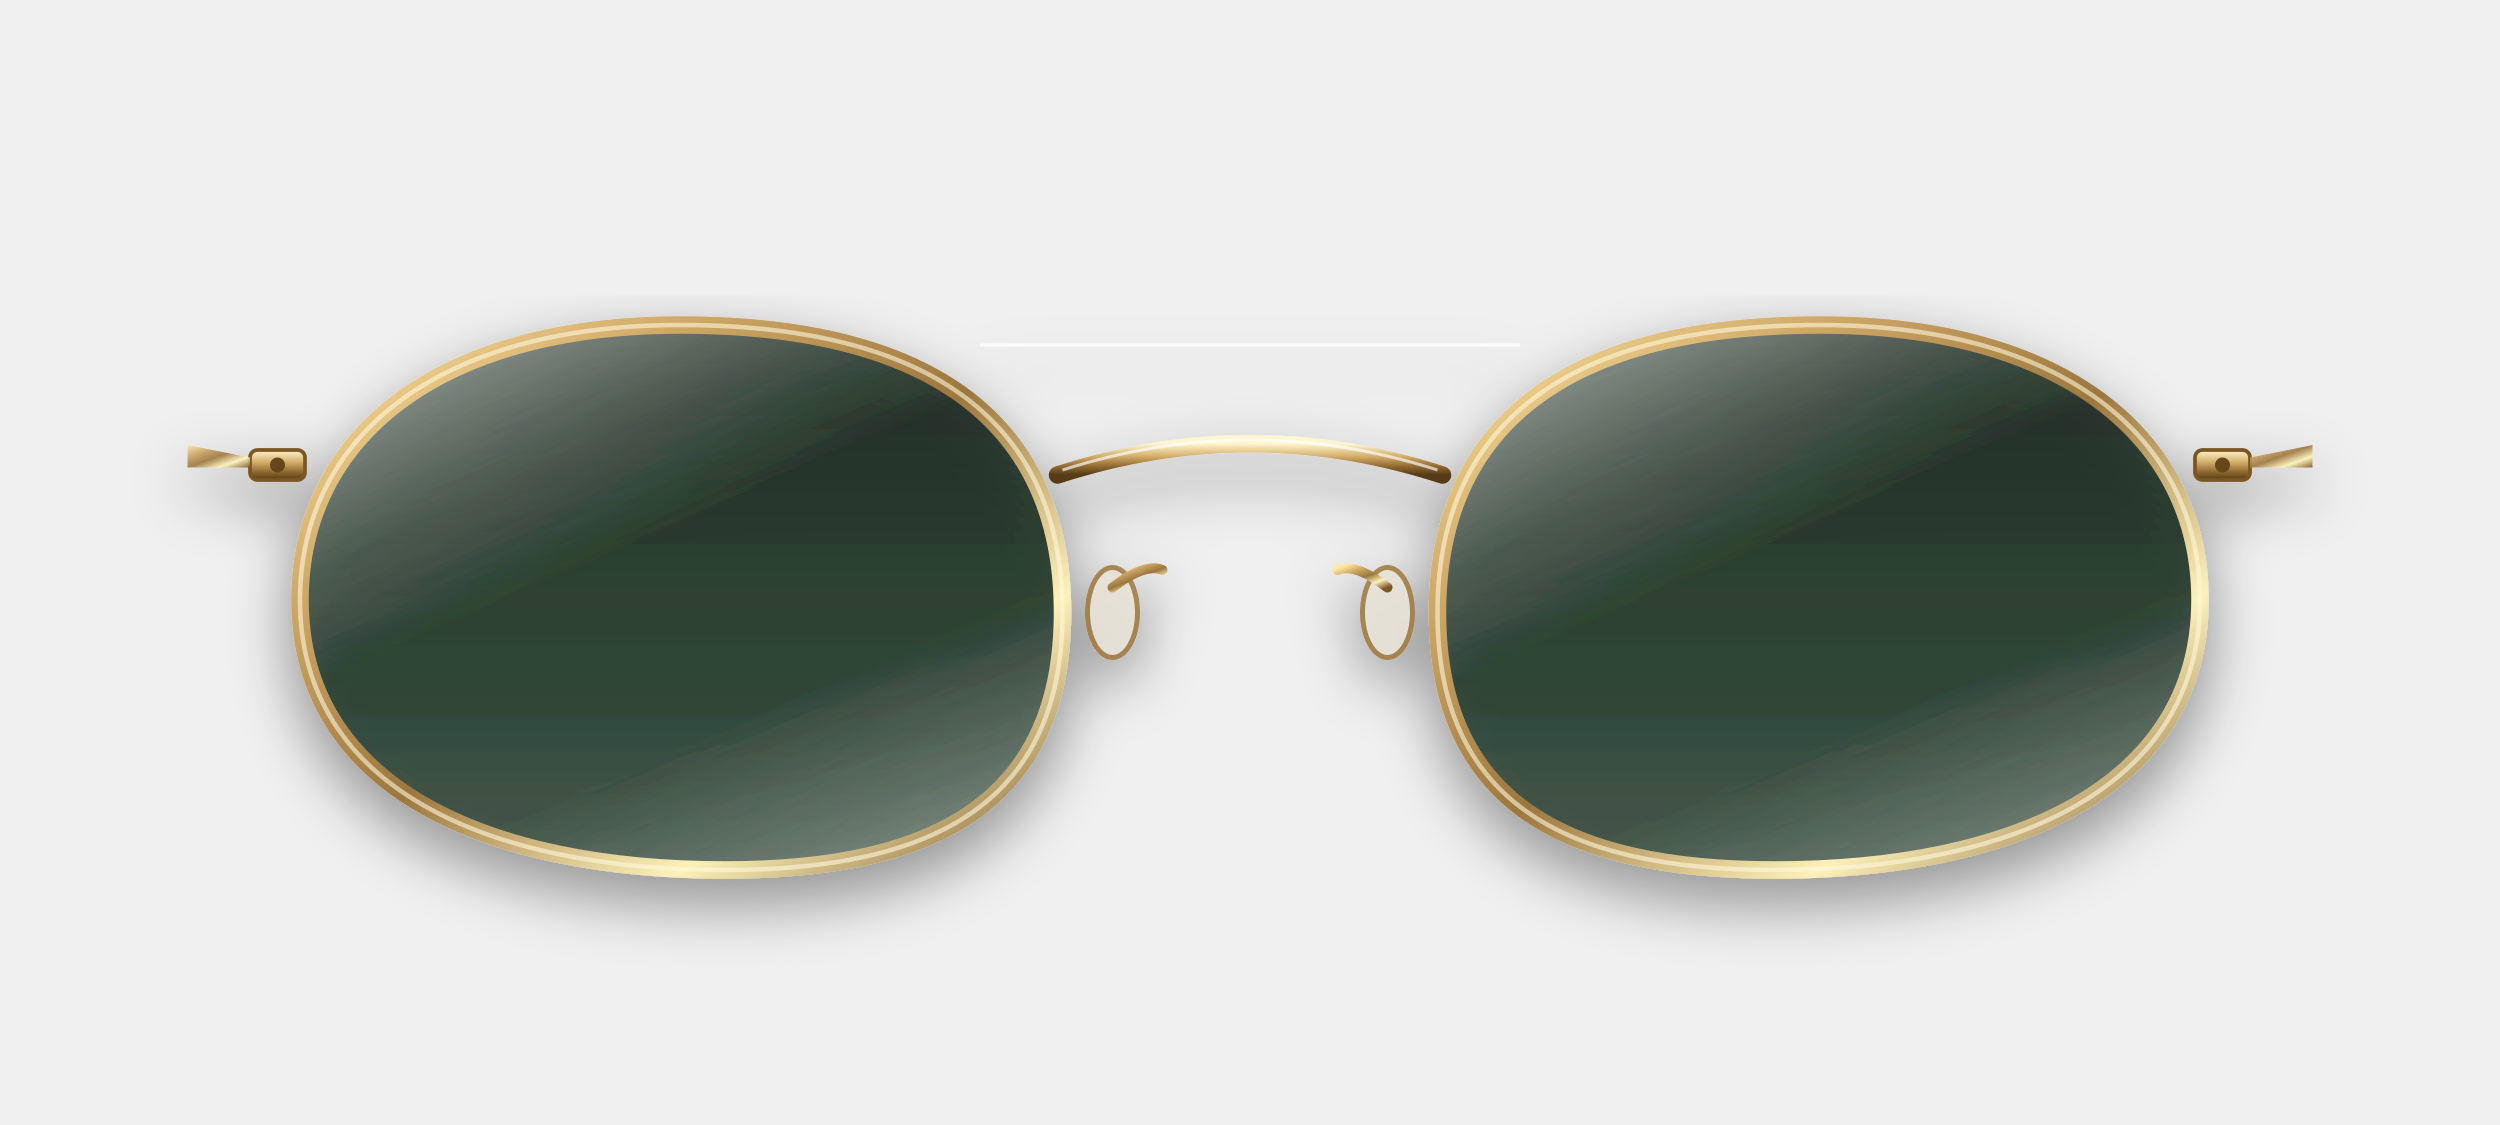
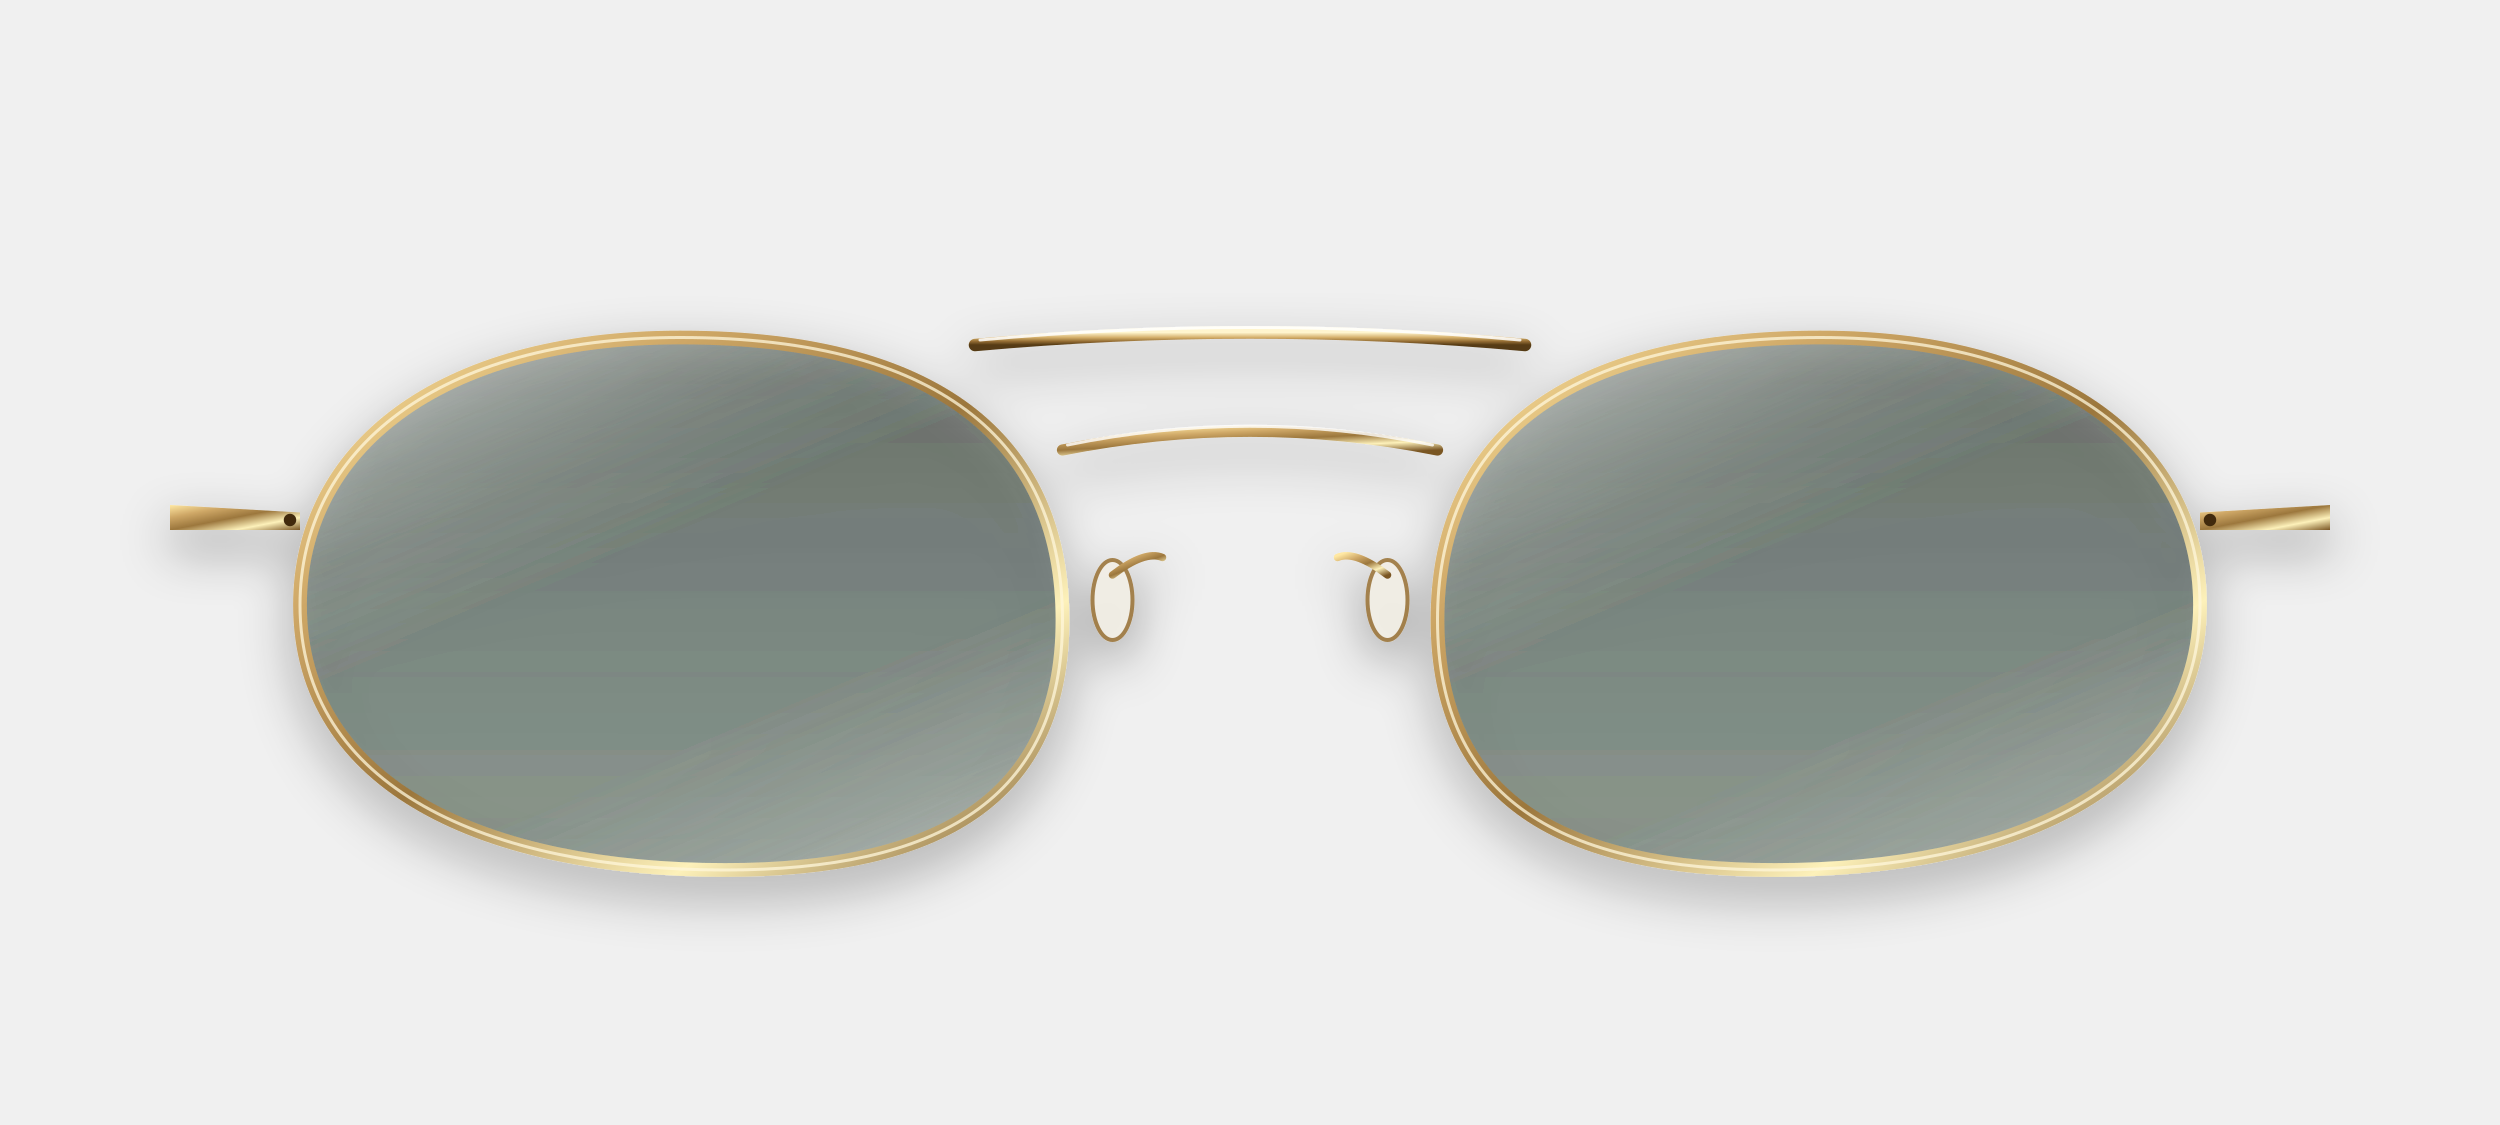
<svg xmlns="http://www.w3.org/2000/svg" viewBox="0 0 1000 450" width="1000" height="450">
  <defs>
    <linearGradient id="goldRim" x1="0%" y1="0%" x2="100%" y2="100%">
      <stop offset="0%" stop-color="#FFE8A3" />
      <stop offset="25%" stop-color="#CFA867" />
      <stop offset="50%" stop-color="#9C773D" />
      <stop offset="75%" stop-color="#FDF1BA" />
      <stop offset="100%" stop-color="#7A5624" />
    </linearGradient>
    <linearGradient id="goldBar" x1="0%" y1="0%" x2="0%" y2="100%">
      <stop offset="0%" stop-color="#FFF5CE" />
      <stop offset="40%" stop-color="#D4AF6B" />
      <stop offset="70%" stop-color="#966F35" />
      <stop offset="100%" stop-color="#543A15" />
    </linearGradient>
    <linearGradient id="g15Lens" x1="0%" y1="0%" x2="0%" y2="100%">
-       <stop offset="0%" stop-color="#142419" stop-opacity="0.92" />
-       <stop offset="60%" stop-color="#1b3022" stop-opacity="0.82" />
-       <stop offset="100%" stop-color="#243d2c" stop-opacity="0.75" />
+       <stop offset="0%" stop-color="#142419" stop-opacity="0.52" />
+       <stop offset="50%" stop-color="#1b3022" stop-opacity="0.45" />
+       <stop offset="100%" stop-color="#243d2c" stop-opacity="0.40" />
    </linearGradient>
    <linearGradient id="glassGlare" x1="20%" y1="0%" x2="80%" y2="100%">
-       <stop offset="0%" stop-color="#ffffff" stop-opacity="0.5" />
-       <stop offset="25%" stop-color="#ffffff" stop-opacity="0.15" />
+       <stop offset="0%" stop-color="#ffffff" stop-opacity="0.42" />
+       <stop offset="25%" stop-color="#ffffff" stop-opacity="0.10" />
      <stop offset="40%" stop-color="#ffffff" stop-opacity="0.0" />
      <stop offset="70%" stop-color="#ffffff" stop-opacity="0.0" />
-       <stop offset="90%" stop-color="#ffffff" stop-opacity="0.18" />
-       <stop offset="100%" stop-color="#ffffff" stop-opacity="0.3" />
+       <stop offset="90%" stop-color="#ffffff" stop-opacity="0.14" />
+       <stop offset="100%" stop-color="#ffffff" stop-opacity="0.28" />
    </linearGradient>
    <filter id="frameShadow" x="-10%" y="-10%" width="120%" height="130%">
-       <feDropShadow dx="0" dy="10" stdDeviation="12" flood-color="#000000" flood-opacity="0.45" />
-     </filter>
-     <filter id="rimGlow">
-       <feDropShadow dx="0" dy="2" stdDeviation="3" flood-color="#000000" flood-opacity="0.6" />
+       <feDropShadow dx="0" dy="8" stdDeviation="10" flood-color="#000000" flood-opacity="0.38" />
    </filter>
  </defs>
  <g id="aviator-frame" filter="url(#frameShadow)">
-     <ellipse cx="445" cy="245" rx="10" ry="18" fill="#e8e2d5" opacity="0.85" stroke="#9C773D" stroke-width="2" />
-     <path d="M445,235 Q458,225 465,228" stroke="url(#goldRim)" stroke-width="4" fill="none" stroke-linecap="round" />
-     <ellipse cx="555" cy="245" rx="10" ry="18" fill="#e8e2d5" opacity="0.85" stroke="#9C773D" stroke-width="2" />
-     <path d="M555,235 Q542,225 535,228" stroke="url(#goldRim)" stroke-width="4" fill="none" stroke-linecap="round" />
-     <path id="left-lens" d="M 272,130           C 380,130 425,175 425,245           C 425,320 375,348 290,348           C 195,348 120,315 120,240           C 120,175 175,130 272,130 Z" fill="url(#g15Lens)" />
-     <path d="M 272,130           C 380,130 425,175 425,245           C 425,320 375,348 290,348           C 195,348 120,315 120,240           C 120,175 175,130 272,130 Z" fill="url(#glassGlare)" />
-     <path d="M 272,130           C 380,130 425,175 425,245           C 425,320 375,348 290,348           C 195,348 120,315 120,240           C 120,175 175,130 272,130 Z" fill="none" stroke="url(#goldRim)" stroke-width="7" stroke-linejoin="round" />
-     <path d="M 272,130           C 380,130 425,175 425,245           C 425,320 375,348 290,348           C 195,348 120,315 120,240           C 120,175 175,130 272,130 Z" fill="none" stroke="#FFF7DB" stroke-width="1.8" opacity="0.6" />
-     <path id="right-lens" d="M 728,130           C 620,130 575,175 575,245           C 575,320 625,348 710,348           C 805,348 880,315 880,240           C 880,175 825,130 728,130 Z" fill="url(#g15Lens)" />
-     <path d="M 728,130           C 620,130 575,175 575,245           C 575,320 625,348 710,348           C 805,348 880,315 880,240           C 880,175 825,130 728,130 Z" fill="url(#glassGlare)" />
-     <path d="M 728,130           C 620,130 575,175 575,245           C 575,320 625,348 710,348           C 805,348 880,315 880,240           C 880,175 825,130 728,130 Z" fill="none" stroke="url(#goldRim)" stroke-width="7" stroke-linejoin="round" />
-     <path d="M 728,130           C 620,130 575,175 575,245           C 575,320 625,348 710,348           C 805,348 880,315 880,240           C 880,175 825,130 728,130 Z" fill="none" stroke="#FFF7DB" stroke-width="1.8" opacity="0.6" />
-     <line x1="390" y1="140" x2="610" y2="140" stroke="url(#goldBar)" stroke-width="6.5" stroke-linecap="round" />
-     <line x1="392" y1="138" x2="608" y2="138" stroke="#FFFFFF" stroke-width="1.2" opacity="0.75" />
-     <path d="M 423,190 Q 500,165 577,190" stroke="url(#goldBar)" stroke-width="7" fill="none" stroke-linecap="round" />
-     <path d="M 425,188 Q 500,164 575,188" stroke="#FFFFFF" stroke-width="1.2" fill="none" opacity="0.65" />
-     <g id="left-hinge">
-       <rect x="100" y="180" width="22" height="12" rx="3" fill="url(#goldBar)" stroke="#7A5624" stroke-width="1.5" />
-       <circle cx="111" cy="186" r="3" fill="#66461D" />
-       <path d="M 100,183 L 75,178 L 75,187 L 100,187 Z" fill="url(#goldRim)" opacity="0.9" />
-     </g>
-     <g id="right-hinge">
-       <rect x="878" y="180" width="22" height="12" rx="3" fill="url(#goldBar)" stroke="#7A5624" stroke-width="1.5" />
-       <circle cx="889" cy="186" r="3" fill="#66461D" />
-       <path d="M 900,183 L 925,178 L 925,187 L 900,187 Z" fill="url(#goldRim)" opacity="0.9" />
-     </g>
+     <ellipse cx="445" cy="240" rx="8" ry="16" fill="#f2ede4" opacity="0.9" stroke="#9C773D" stroke-width="1.6" />
+     <path d="M445,230 Q458,220 465,223" stroke="url(#goldRim)" stroke-width="3" fill="none" stroke-linecap="round" />
+     <ellipse cx="555" cy="240" rx="8" ry="16" fill="#f2ede4" opacity="0.9" stroke="#9C773D" stroke-width="1.6" />
+     <path d="M555,230 Q542,220 535,223" stroke="url(#goldRim)" stroke-width="3" fill="none" stroke-linecap="round" />
+     <path id="left-lens" d="M 272,135           C 380,135 425,180 425,248           C 425,320 375,348 290,348           C 195,348 120,315 120,242           C 120,180 175,135 272,135 Z" fill="url(#g15Lens)" />
+     <path d="M 272,135           C 380,135 425,180 425,248           C 425,320 375,348 290,348           C 195,348 120,315 120,242           C 120,180 175,135 272,135 Z" fill="url(#glassGlare)" />
+     <path d="M 272,135           C 380,135 425,180 425,248           C 425,320 375,348 290,348           C 195,348 120,315 120,242           C 120,180 175,135 272,135 Z" fill="none" stroke="url(#goldRim)" stroke-width="5.5" stroke-linejoin="round" />
+     <path d="M 272,135           C 380,135 425,180 425,248           C 425,320 375,348 290,348           C 195,348 120,315 120,242           C 120,180 175,135 272,135 Z" fill="none" stroke="#FFF7DB" stroke-width="1.2" opacity="0.75" />
+     <path id="right-lens" d="M 728,135           C 620,135 575,180 575,248           C 575,320 625,348 710,348           C 805,348 880,315 880,242           C 880,180 825,135 728,135 Z" fill="url(#g15Lens)" />
+     <path d="M 728,135           C 620,135 575,180 575,248           C 575,320 625,348 710,348           C 805,348 880,315 880,242           C 880,180 825,135 728,135 Z" fill="url(#glassGlare)" />
+     <path d="M 728,135           C 620,135 575,180 575,248           C 575,320 625,348 710,348           C 805,348 880,315 880,242           C 880,180 825,135 728,135 Z" fill="none" stroke="url(#goldRim)" stroke-width="5.5" stroke-linejoin="round" />
+     <path d="M 728,135           C 620,135 575,180 575,248           C 575,320 625,348 710,348           C 805,348 880,315 880,242           C 880,180 825,135 728,135 Z" fill="none" stroke="#FFF7DB" stroke-width="1.2" opacity="0.75" />
+     <path d="M 390,138 Q 500,128 610,138" stroke="url(#goldBar)" stroke-width="5" fill="none" stroke-linecap="round" />
+     <path d="M 392,136 Q 500,126 608,136" stroke="#FFFFFF" stroke-width="1.2" fill="none" opacity="0.85" stroke-linecap="round" />
+     <path d="M 425,180 Q 500,165 575,180" stroke="url(#goldRim)" stroke-width="4.5" fill="none" stroke-linecap="round" />
+     <path d="M 427,178 Q 500,163 573,178" stroke="#FFFFFF" stroke-width="1.2" fill="none" opacity="0.8" stroke-linecap="round" />
+     <path d="M 120,205 L 68,202 L 68,212 L 120,212 Z" fill="url(#goldRim)" />
+     <circle cx="116" cy="208" r="2.5" fill="#422c0f" />
+     <path d="M 880,205 L 932,202 L 932,212 L 880,212 Z" fill="url(#goldRim)" />
+     <circle cx="884" cy="208" r="2.5" fill="#422c0f" />
  </g>
</svg>
